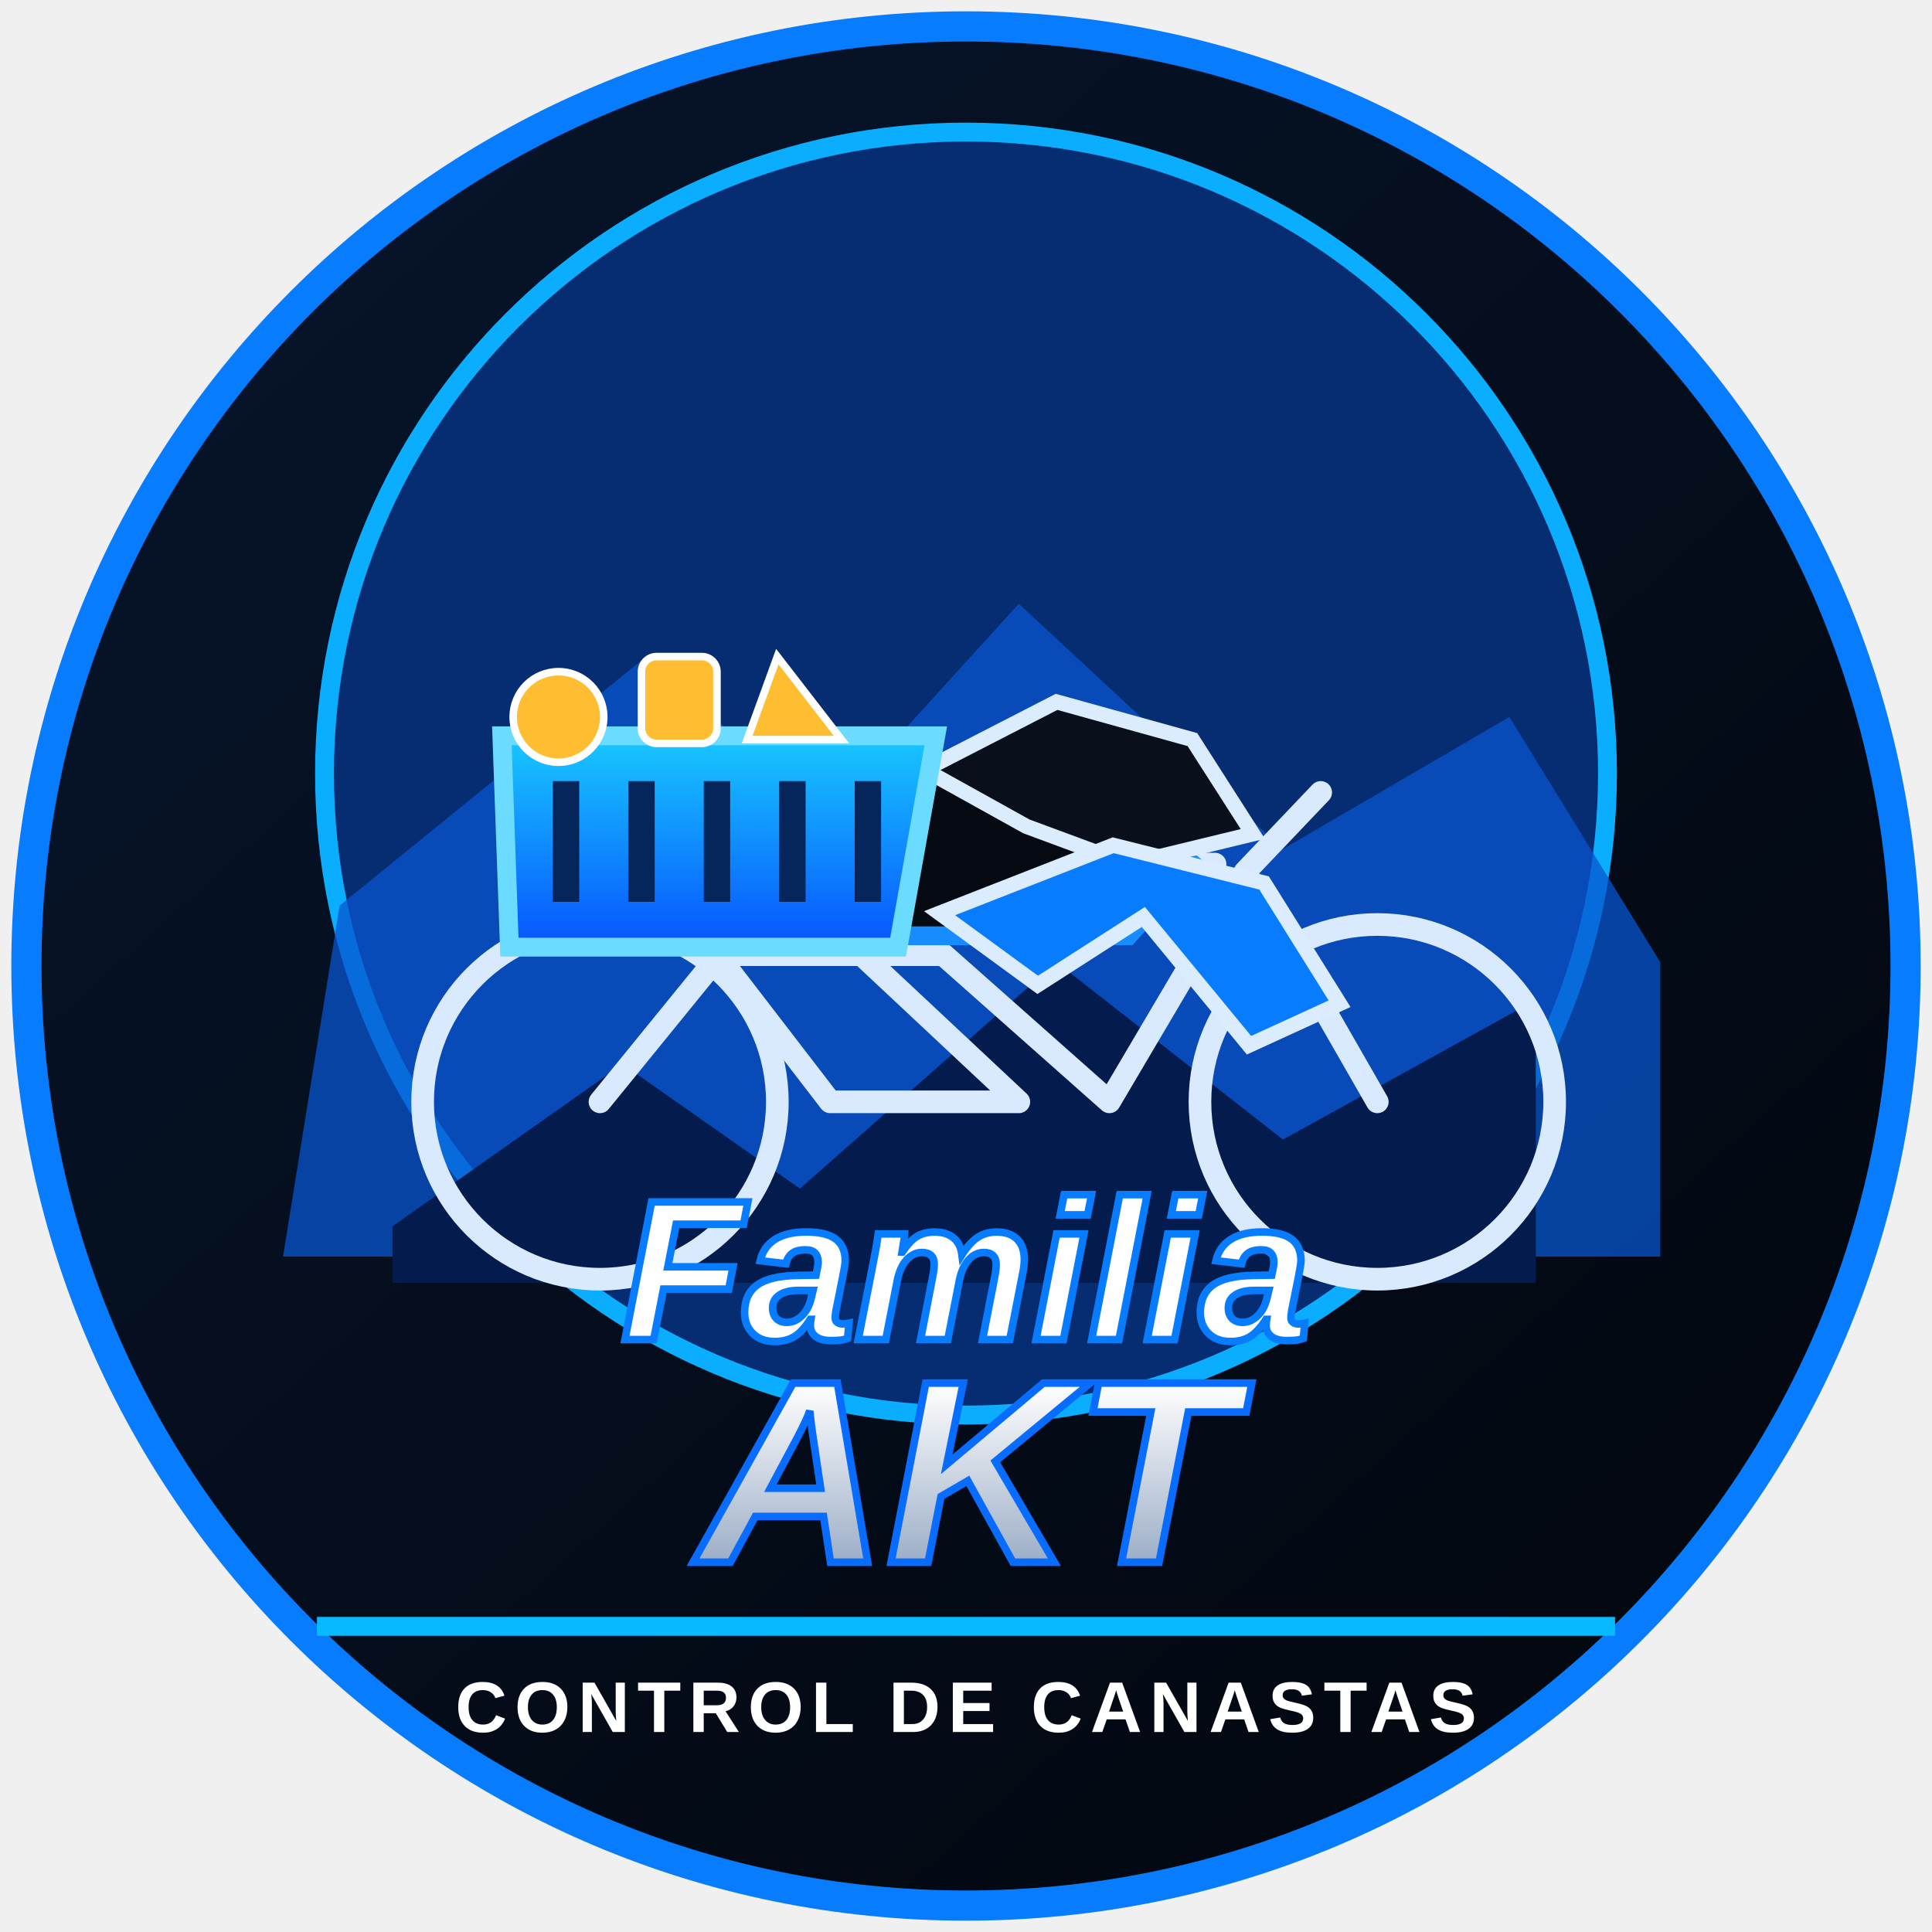
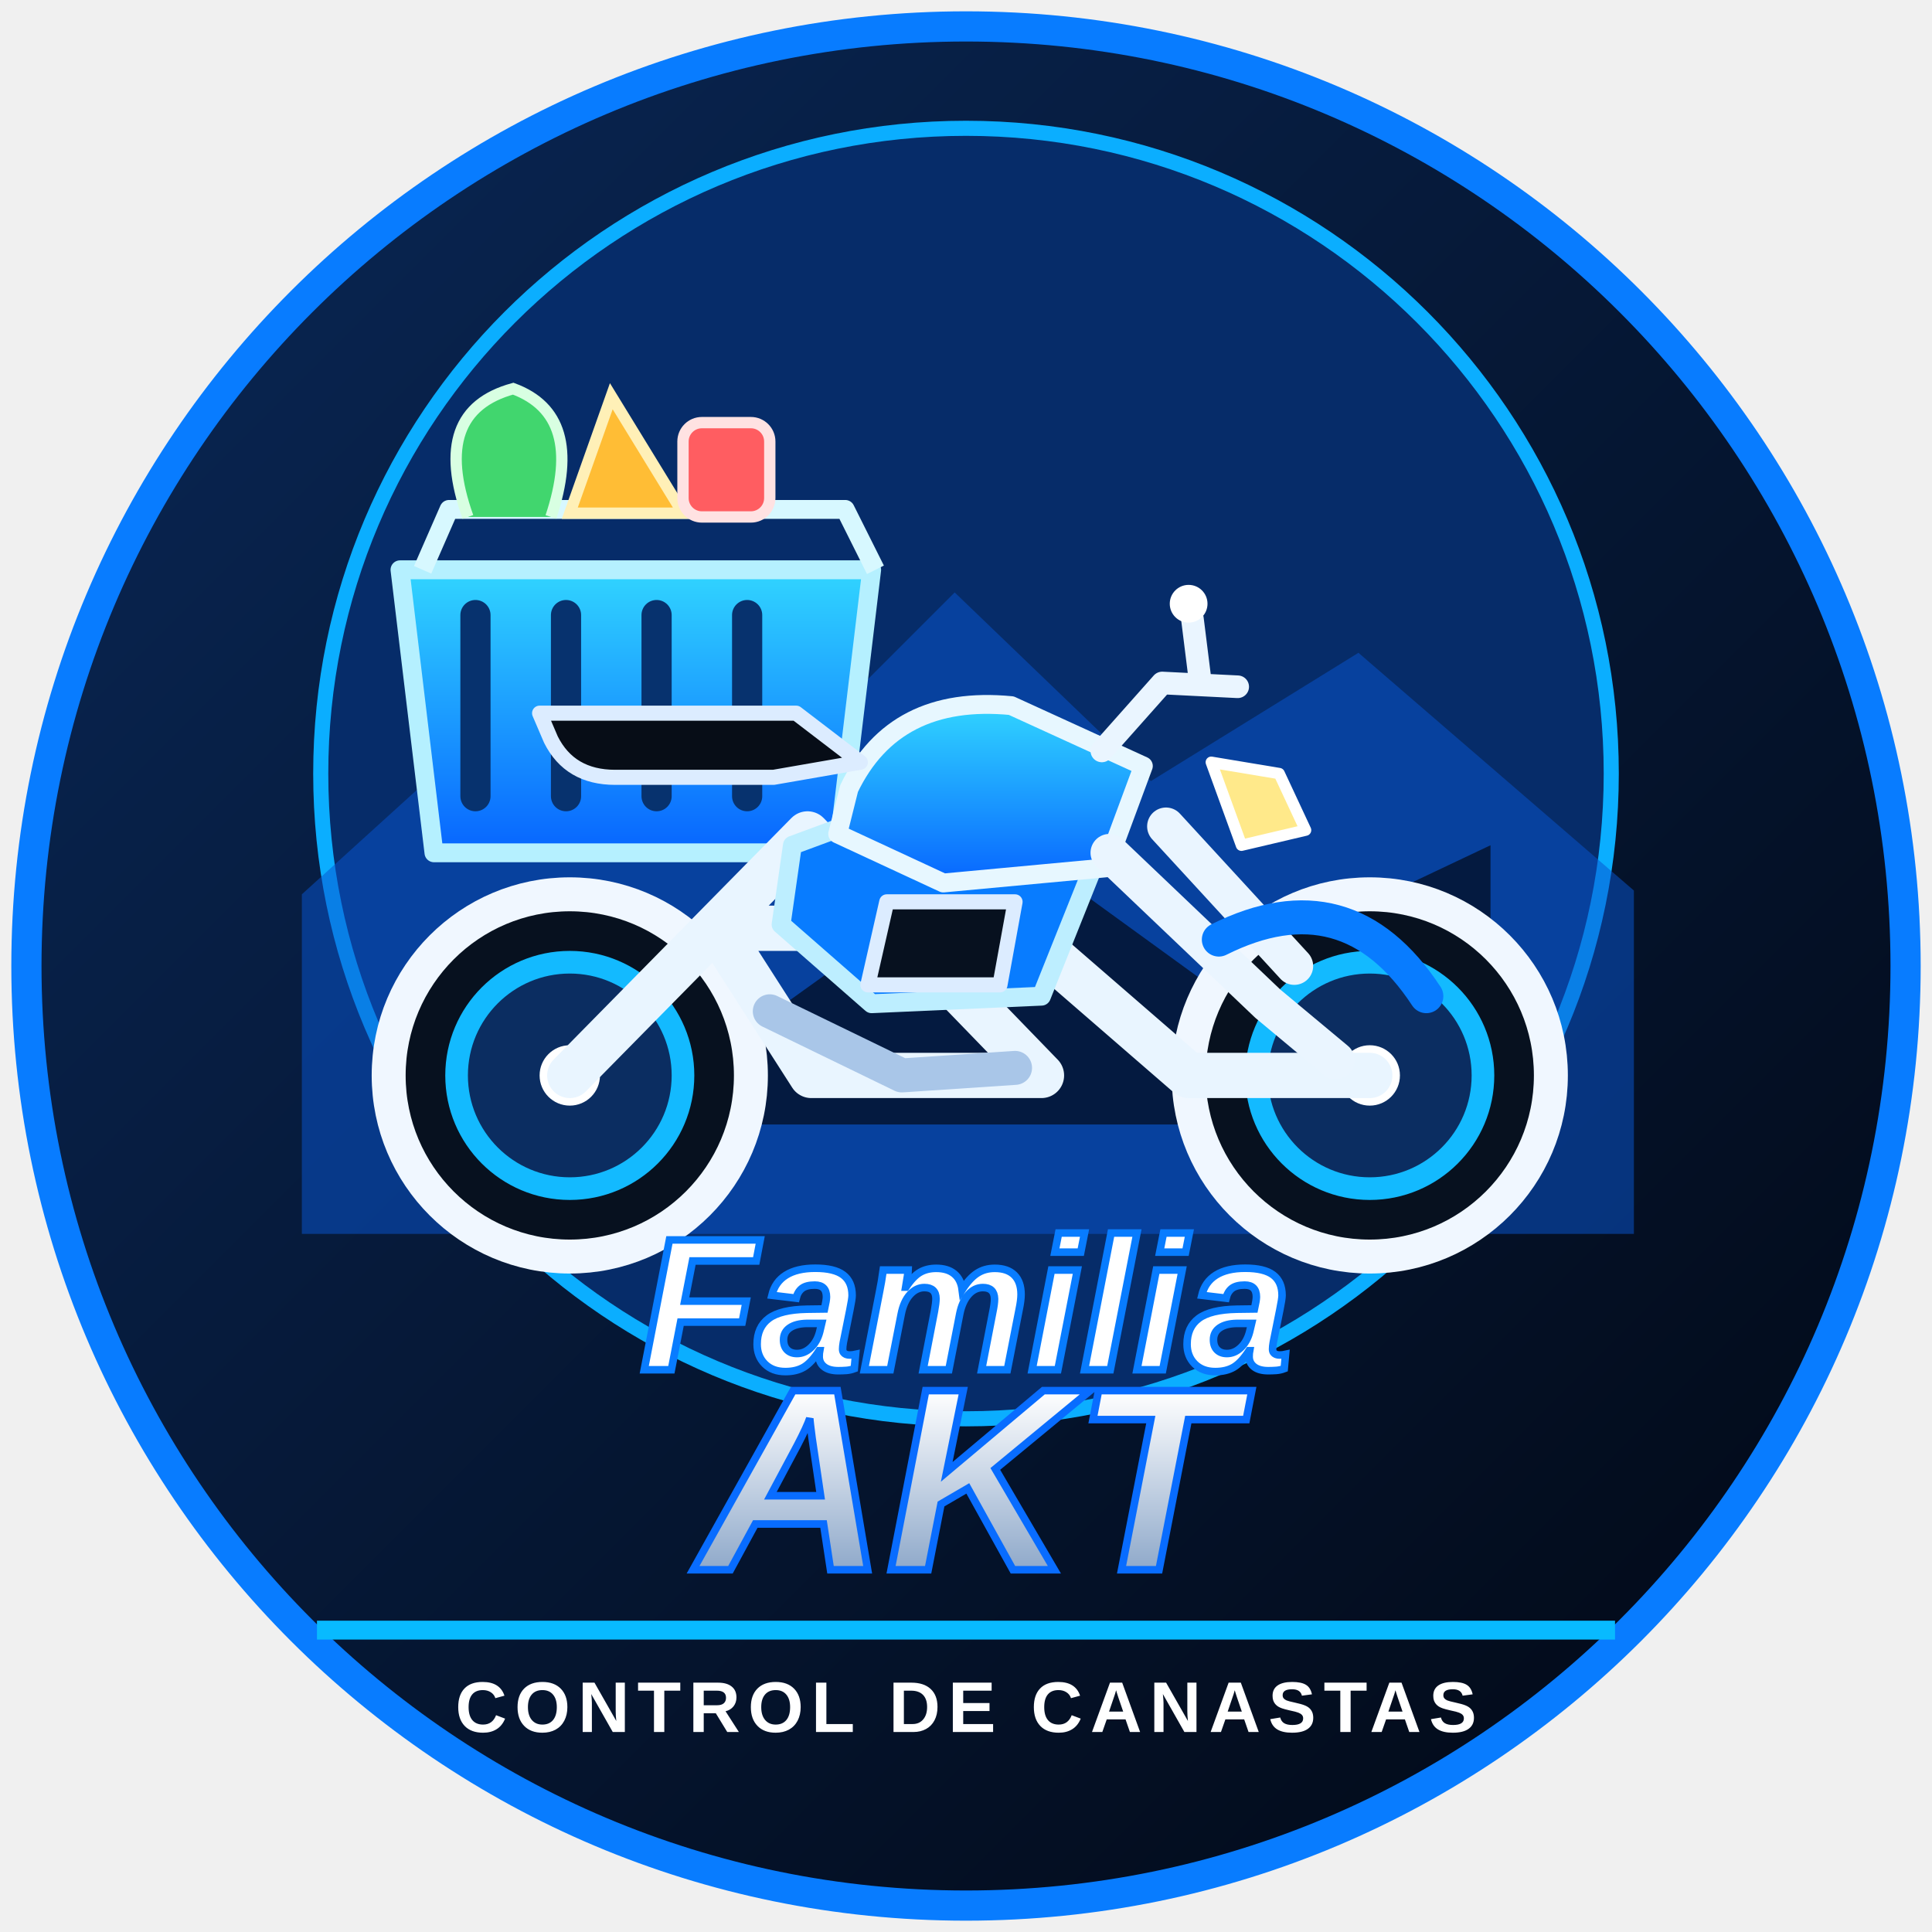
- <svg xmlns="http://www.w3.org/2000/svg" viewBox="0 0 512 512">
+ <svg xmlns="http://www.w3.org/2000/svg" viewBox="0 0 512 512" role="img" aria-labelledby="title desc">
  <defs>
-     <linearGradient id="bg" x2="0.9" y2="1">
-       <stop stop-color="#07162d" />
-       <stop offset="1" stop-color="#02060d" />
+     <linearGradient id="bg" x1="0" y1="0" x2="1" y2="1">
+       <stop stop-color="#092858" />
+       <stop offset="1" stop-color="#020712" />
    </linearGradient>
-     <linearGradient id="blue" x2="0" y2="1">
-       <stop stop-color="#18c8ff" />
-       <stop offset="1" stop-color="#0754ff" />
+     <linearGradient id="blue" x1="0" y1="0" x2="0" y2="1">
+       <stop stop-color="#31d5ff" />
+       <stop offset="1" stop-color="#0765ff" />
    </linearGradient>
-     <linearGradient id="metal" x2="0" y2="1">
+     <linearGradient id="steel" x1="0" y1="0" x2="0" y2="1">
      <stop stop-color="#fff" />
-       <stop offset="1" stop-color="#9caec7" />
+       <stop offset="1" stop-color="#8fa9ca" />
    </linearGradient>
  </defs>
  <circle cx="256" cy="256" r="249" fill="url(#bg)" stroke="#087cff" stroke-width="8" />
-   <circle cx="256" cy="205" r="170" fill="#062d72" stroke="#0baeff" stroke-width="5" />
-   <path d="M90 240 170 175 220 215 270 160 340 225 400 190 440 255v78H75z" fill="#0754cf" opacity=".75" />
-   <path d="M104 325 165 282 212 315 280 255 340 302 407 265v75H104z" fill="#031b4d" />
-   <g stroke="#d9eaff" stroke-width="6" stroke-linecap="round" stroke-linejoin="round" fill="none">
-     <circle cx="159" cy="292" r="47" />
-     <circle cx="365" cy="292" r="47" />
-     <path d="M159 292 207 233 270 292 220 292 190 253 250 253 294 292 330 231 365 292M207 233h-28m151-2 20-21m-28 19h-32" />
+   <circle cx="256" cy="205" r="171" fill="#062c69" stroke="#0baeff" stroke-width="4" />
+   <path d="M80 237 145 178 194 216 253 157 305 207 360 173 433 236v91H80Z" fill="#0754cf" opacity=".52" />
+   <path d="M104 280 166 244 208 266 268 223 319 260 395 224v74H104Z" fill="#041a40" />
+   <path d="M106 151h125l-9 75H115Z" fill="url(#blue)" stroke="#b5f0ff" stroke-width="5" stroke-linejoin="round" />
+   <path d="M126 163v48m24-48v48m24-48v48m24-48v48" stroke="#07326e" stroke-width="8" stroke-linecap="round" />
+   <path d="M112 151l7-16h105l8 16" fill="none" stroke="#d7f8ff" stroke-width="5" stroke-linejoin="round" />
+   <path d="M124 137q-10-28 12-34 19 7 10 34" fill="#41d66e" stroke="#d8ffe2" stroke-width="3" />
+   <path d="M151 136l11-31 19 31Z" fill="#ffbd35" stroke="#fff0b7" stroke-width="3" />
+   <rect x="181" y="112" width="23" height="25" rx="5" fill="#ff5d61" stroke="#ffe2e2" stroke-width="3" />
+   <g stroke-linecap="round" stroke-linejoin="round">
+     <circle cx="151" cy="285" r="48" fill="#07111f" stroke="#f0f7ff" stroke-width="9" />
+     <circle cx="151" cy="285" r="30" fill="#0b2d61" stroke="#13baff" stroke-width="6" />
+     <circle cx="151" cy="285" r="8" fill="#fff" />
+     <circle cx="363" cy="285" r="48" fill="#07111f" stroke="#f0f7ff" stroke-width="9" />
+     <circle cx="363" cy="285" r="30" fill="#0b2d61" stroke="#13baff" stroke-width="6" />
+     <circle cx="363" cy="285" r="8" fill="#fff" />
+     <path d="M151 285 214 221 276 285 215 285 190 246 270 246 315 285 363 285" fill="none" stroke="#e9f5ff" stroke-width="12" />
+     <path d="M210 224 256 207 292 224 276 264 231 266 207 245Z" fill="#087cff" stroke="#bdeeff" stroke-width="5" />
+     <path d="M235 239h34l-4 22h-35Z" fill="#07111f" stroke="#dcecff" stroke-width="4" />
+     <path d="M225 209q12-25 43-22l35 16-10 27-43 4-28-13Z" fill="url(#blue)" stroke="#e7f7ff" stroke-width="5" />
+     <path d="M205 206h-42q-12 0-17-10l-3-7h68l17 13Z" fill="#070d17" stroke="#dcecff" stroke-width="4" />
+     <path d="M294 226 336 266 354 281M309 219l34 37" fill="none" stroke="#eaf5ff" stroke-width="10" />
+     <path d="M323 249q34-17 55 15" fill="none" stroke="#087cff" stroke-width="9" />
+     <path d="M292 199l16-18 20 1m-10-2-2-16" fill="none" stroke="#eaf5ff" stroke-width="6" />
+     <circle cx="315" cy="160" r="5" fill="#fff" />
+     <path d="M321 202l18 3 7 15-17 4Z" fill="#ffe98a" stroke="#fff" stroke-width="3" />
+     <path d="M204 268l35 17 30-2" fill="none" stroke="#a9c6e8" stroke-width="9" />
  </g>
-   <path d="M203 227q-12-17 8-22l72-3 33 27-17 19h-72z" fill="#050a12" stroke="#168cff" stroke-width="5" />
-   <path d="M245 204l35-18 36 10 16 25-33 8-27-10z" fill="#0a101b" stroke="#dcecff" stroke-width="4" />
-   <path d="M295 224l40 10 20 32-24 11-28-34-28 18-26-19z" fill="#087cff" stroke="#dcecff" stroke-width="4" />
-   <path d="M133 195h115l-10 56H135z" fill="url(#blue)" stroke="#6bdcff" stroke-width="5" />
-   <path d="M150 207v32m20-32v32m20-32v32m20-32v32m20-32v32" stroke="#06265b" stroke-width="7" />
-   <g fill="#ffbe32" stroke="#fff" stroke-width="2">
-     <circle cx="148" cy="190" r="12" />
-     <rect x="170" y="174" width="20" height="23" rx="4" />
-     <path d="M198 196l8-22 17 22z" />
-   </g>
-   <text x="256" y="355" text-anchor="middle" font-family="Arial,sans-serif" font-size="53" font-weight="900" font-style="italic" fill="#fff" stroke="#087cff" stroke-width="2">Familia</text>
-   <text x="256" y="414" text-anchor="middle" font-family="Arial,sans-serif" font-size="69" font-weight="900" font-style="italic" fill="url(#metal)" stroke="#086cff" stroke-width="2">AKT</text>
-   <path d="M84 431h344" stroke="#08baff" stroke-width="5" />
+   <text x="256" y="363" text-anchor="middle" font-family="Arial,sans-serif" font-size="50" font-weight="900" font-style="italic" fill="#fff" stroke="#087cff" stroke-width="2">Familia</text>
+   <text x="256" y="416" text-anchor="middle" font-family="Arial,sans-serif" font-size="69" font-weight="900" font-style="italic" fill="url(#steel)" stroke="#086cff" stroke-width="2">AKT</text>
+   <path d="M84 432h344" stroke="#08baff" stroke-width="5" />
  <text x="256" y="459" text-anchor="middle" font-family="Arial,sans-serif" font-size="19" font-weight="800" letter-spacing="2" fill="#fff">CONTROL DE CANASTAS</text>
</svg>
